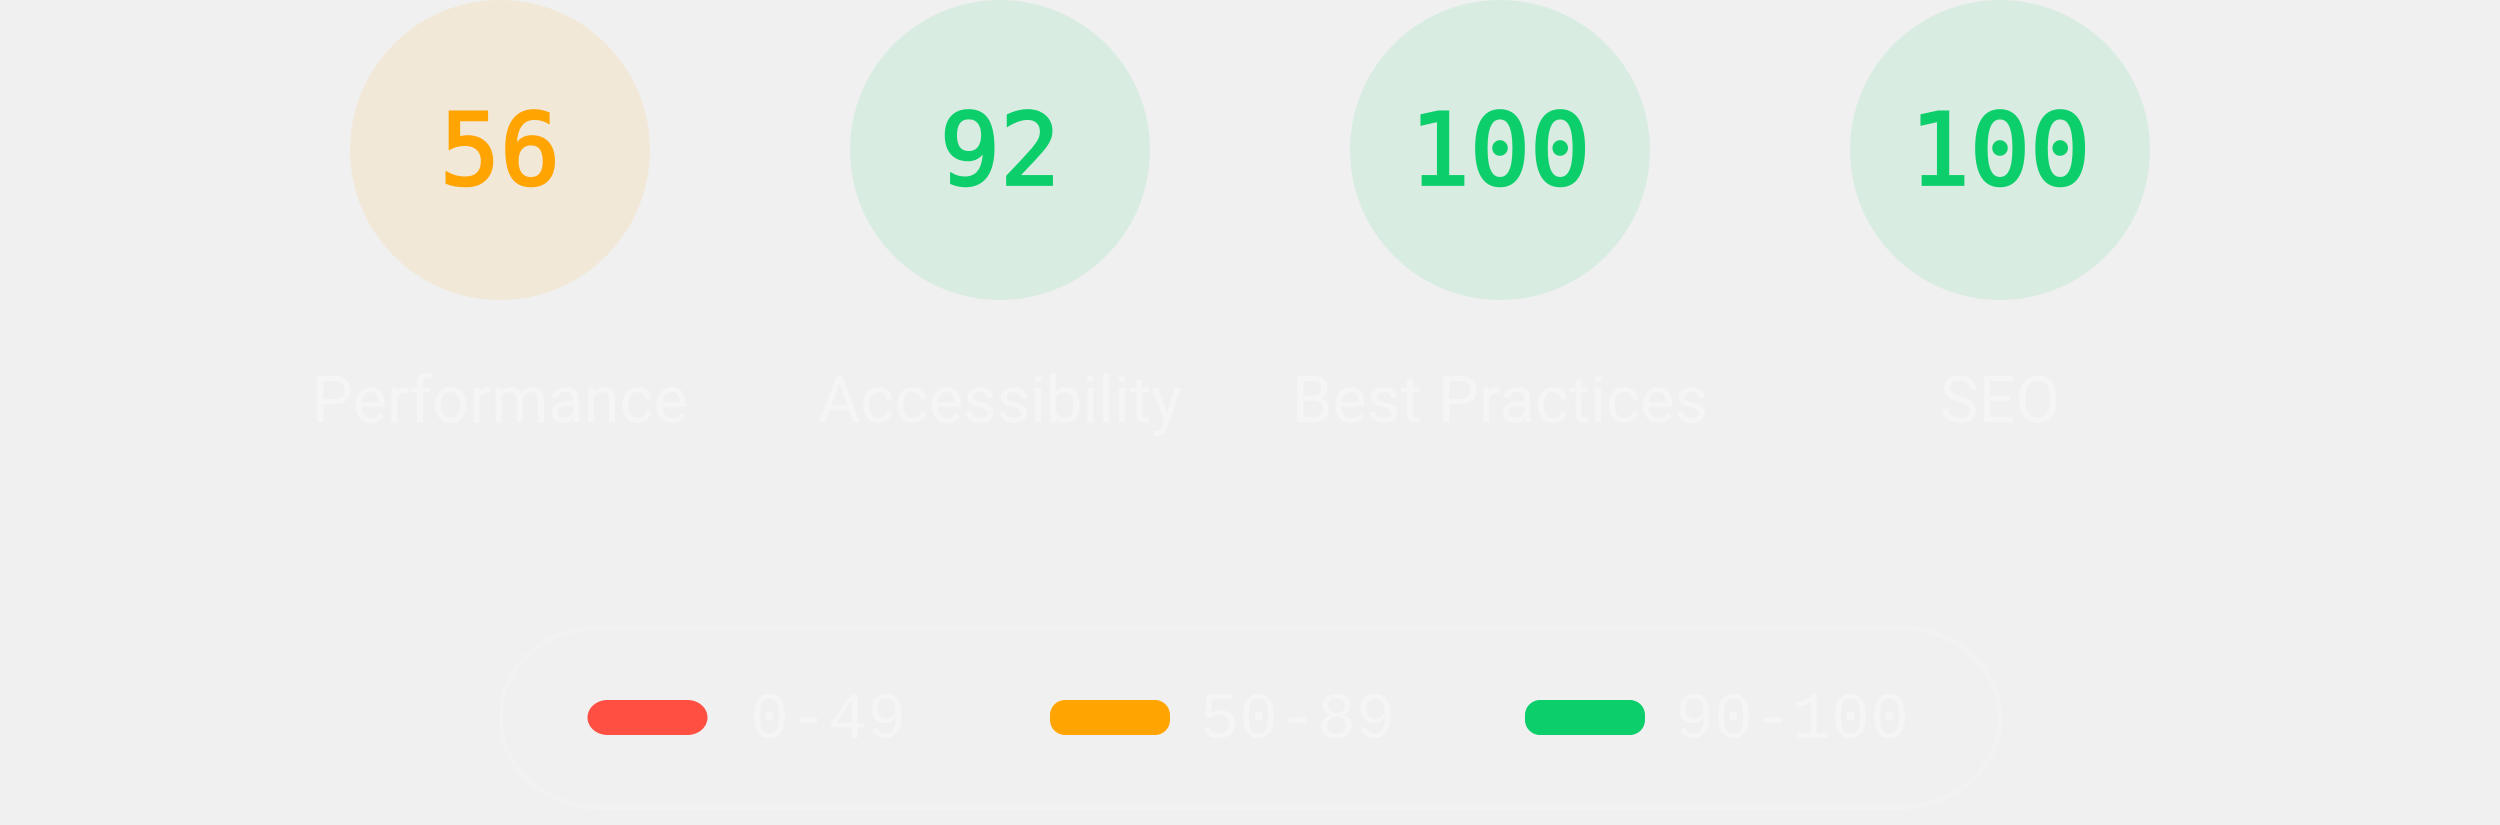
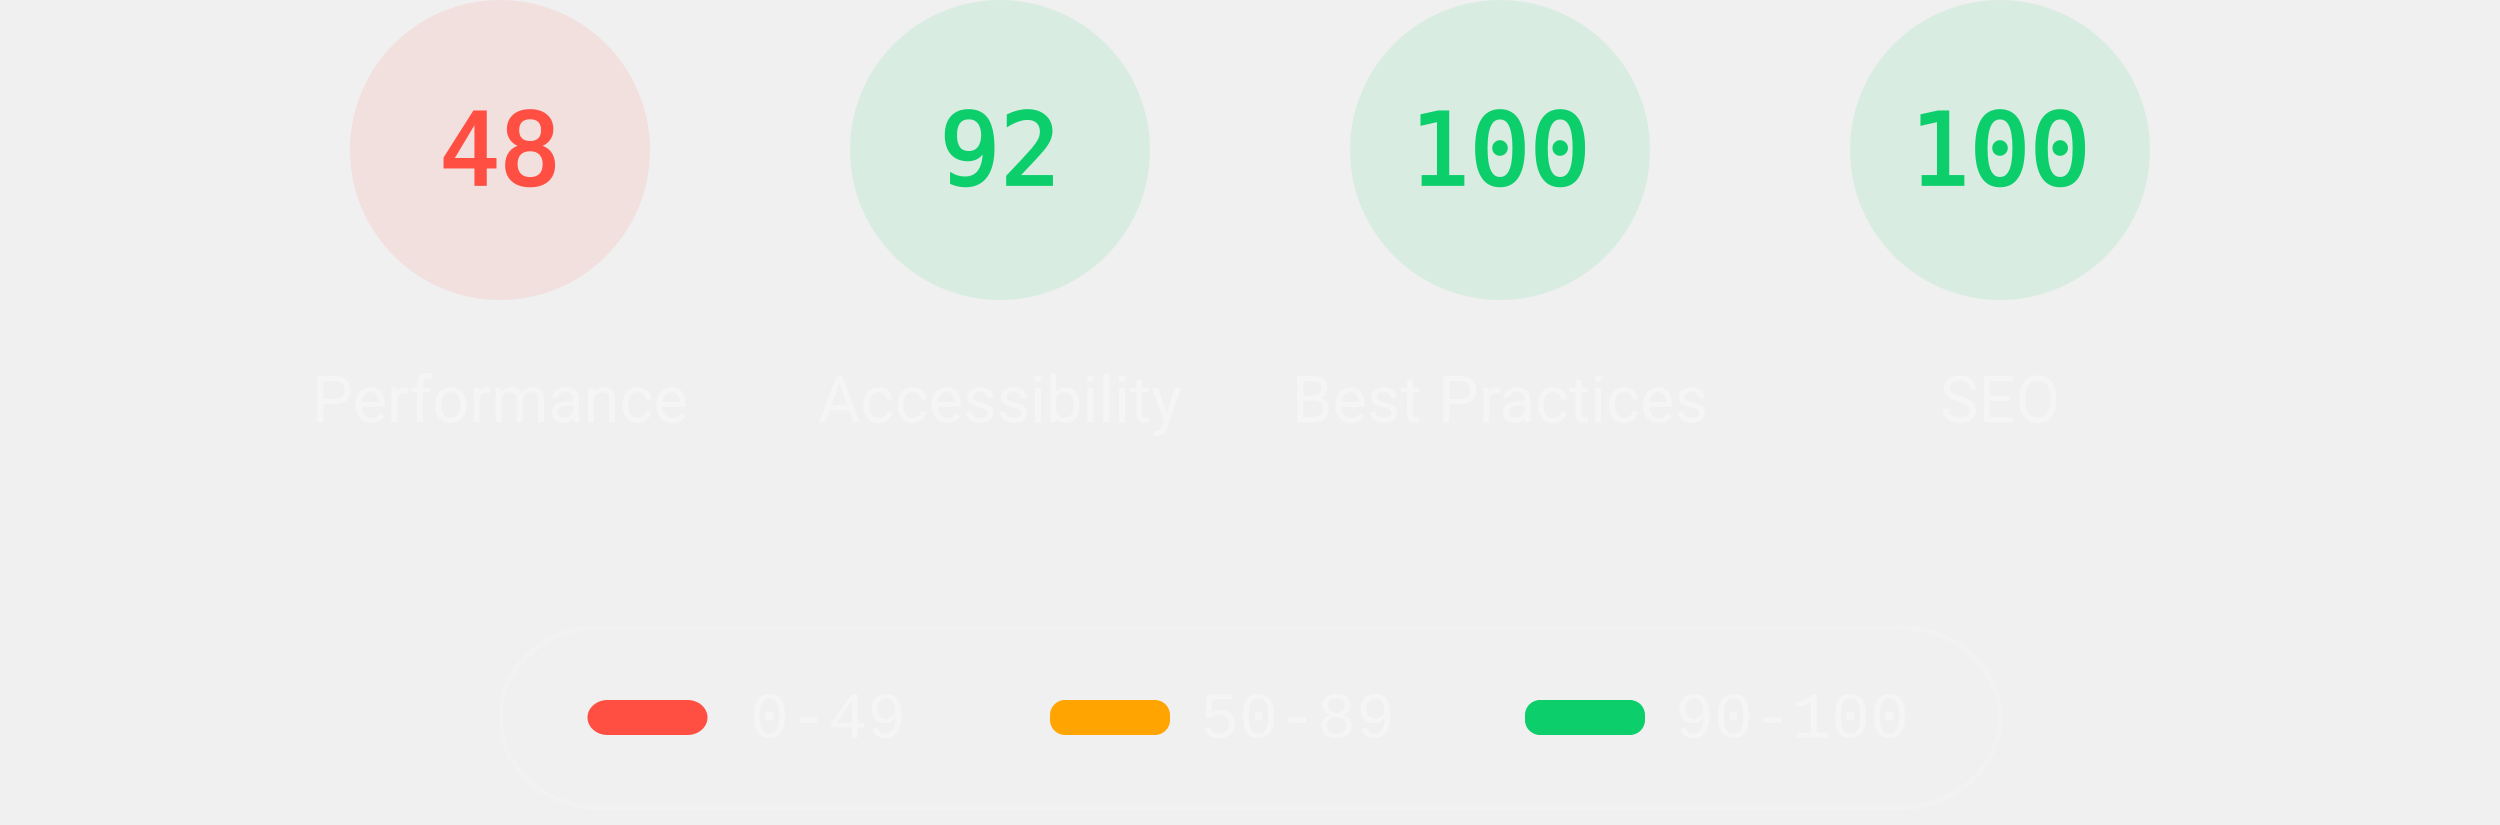
<svg xmlns="http://www.w3.org/2000/svg" class="theme--dark" fill="none" width="1000" height="330">
  <style>
			.gauge-base {
				opacity: 0.1
			}

			.gauge-arc {
				fill: none;
				animation-delay: 250ms;
				stroke-linecap: round;
				transform: rotate(-90deg);
				transform-origin: 100px 60px;
				animation: load-gauge 1s ease forwards
			}

			.guage-text {
				font-size: 40px;
				font-family: monospace;
				text-align: center
			}

			.guage-red {
				color: #ff4e42;
				fill: #ff4e42;
				stroke: #ff4e42
			}
			.guage-orange {
				color: #ffa400;
				fill: #ffa400;
				stroke: #ffa400
			}
			.guage-green {
				color: #0cce6b;
				fill: #0cce6b;
				stroke: #0cce6b
			}
			.theme--agnostic .guage-undefined {
				color: #5c5c5c;
				fill: #5c5c5c;
				stroke: #5c5c5c
			}
			.theme--light .guage-undefined {
				color: #1e1e1e;
				fill: #1e1e1e;
				stroke: #1e1e1e
			}
			.theme--dark .guage-undefined {
				color: #f5f5f5;
				fill: #f5f5f5;
				stroke: #f5f5f5
			}

			.guage-title {
				stroke: none;
				font-size: 26px;
				line-height: 26px;
				font-family: Roboto, Halvetica, Arial, sans-serif
			}
			.metric.guage-title {
				font-family: 'Courier New', Courier, monospace
			}
			.theme--agnostic .guage-title {
				color: #737373;
				fill: #737373
			}
			.theme--light .guage-title {
				color: #212121;
				fill: #212121
			}
			.theme--dark .guage-title {
				color: #f5f5f5;
				fill: #f5f5f5
			}

			@keyframes load-gauge {
				from {
					stroke-dasharray: 0 352.858
				}
			}
			.lh-gauge--pwa__disc {
				fill: #e0e0e0
			}
			.lh-gauge--pwa__logo {
				position: relative;
				fill: #b0b0b0
			}
			.lh-gauge--pwa__invisible {
				display: none
			}
			.lh-gauge--pwa__visible {
				display: inline
			}
			.guage-invisible {
				display: none
			}
			.lh-gauge--pwa__logo--primary-color {
				fill: #304ffe
			}
			.theme--agnostic .lh-gauge--pwa__logo--secondary-color {
				fill: #787878
			}
			.theme--light .lh-gauge--pwa__logo--secondary-color {
				fill: #3d3d3d
			}
			.theme--dark .lh-gauge--pwa__logo--secondary-color {
				fill: #d8b6b6
			}
			.theme--light #svg_2 {
				stroke: #00000022
			}
			.theme--agnostic #svg_2 {
				stroke: #616161
			}
			.theme--light #svg_2 {
				stroke: #00000022
			}
			.theme--dark #svg_2 {
				stroke: #f5f5f566
			}
		</style>
-   <svg class="guage-div guage-perf guage-orange" viewBox="0 0 200 200" width="200" height="200" x="100" y="0">
-     <circle class="gauge-base" r="56" cx="100" cy="60" stroke-width="8" />
-     <circle class="gauge-arc guage-arc-1" r="56" cx="100" cy="60" stroke-width="8" style="stroke-dasharray: 197.04, 351.858;" />
-     <text class="guage-text" x="100px" y="60px" alignment-baseline="central" dominant-baseline="central" text-anchor="middle">56</text>
+   <svg class="guage-div guage-perf guage-red" viewBox="0 0 200 200" width="200" height="200" x="100" y="0">
+     <circle class="gauge-base" r="56" cx="100" cy="60" stroke-width="8" />
+     <circle class="gauge-arc guage-arc-1" r="56" cx="100" cy="60" stroke-width="8" style="stroke-dasharray: 168.892, 351.858;" />
+     <text class="guage-text" x="100px" y="60px" alignment-baseline="central" dominant-baseline="central" text-anchor="middle">48</text>
    <text class="guage-title" x="100px" y="160px" alignment-baseline="central" dominant-baseline="central" text-anchor="middle">Performance</text>
  </svg>
  <svg class="guage-div guage-acc guage-green" viewBox="0 0 200 200" width="200" height="200" x="300" y="0">
    <circle class="gauge-base" r="56" cx="100" cy="60" stroke-width="8" />
    <circle class="gauge-arc guage-arc-2" r="56" cx="100" cy="60" stroke-width="8" style="stroke-dasharray: 323.709, 351.858;" />
    <text class="guage-text" x="100px" y="60px" alignment-baseline="central" dominant-baseline="central" text-anchor="middle">92</text>
    <text class="guage-title" x="100px" y="160px" alignment-baseline="central" dominant-baseline="central" text-anchor="middle">Accessibility</text>
  </svg>
  <svg class="guage-div guage-best guage-green" viewBox="0 0 200 200" width="200" height="200" x="500" y="0">
    <circle class="gauge-base" r="56" cx="100" cy="60" stroke-width="8" />
    <circle class="gauge-arc guage-arc-3" r="56" cx="100" cy="60" stroke-width="8" style="stroke-dasharray: 351.858, 351.858;" />
    <text class="guage-text" x="100px" y="60px" alignment-baseline="central" dominant-baseline="central" text-anchor="middle">100</text>
    <text class="guage-title" x="100px" y="160px" alignment-baseline="central" dominant-baseline="central" text-anchor="middle">Best Practices</text>
  </svg>
  <svg class="guage-div guage-seo guage-green" viewBox="0 0 200 200" width="200" height="200" x="700" y="0">
    <circle class="gauge-base" r="56" cx="100" cy="60" stroke-width="8" />
    <circle class="gauge-arc guage-arc-4" r="56" cx="100" cy="60" stroke-width="8" style="stroke-dasharray: 351.858, 351.858;" />
    <text class="guage-text" x="100px" y="60px" alignment-baseline="central" dominant-baseline="central" text-anchor="middle">100</text>
    <text class="guage-title" x="100px" y="160px" alignment-baseline="central" dominant-baseline="central" text-anchor="middle">SEO</text>
  </svg>
  <svg class="guage-div guage-pwa guage-invisible" viewBox="0 0 200 200" width="200" height="200" x="900" y="0">
    <svg viewBox="0 0 60 60" width="112" height="112" x="44" y="4">
      <defs>
        <linearGradient id="lh-gauge--pwa__check-circle__gradient-0" x1="50%" y1="0%" x2="50%" y2="100%">
          <stop stop-color="#00C852" offset="0%" />
          <stop stop-color="#009688" offset="100%" />
        </linearGradient>
        <linearGradient id="lh-gauge--pwa__installable__shadow-gradient-0" x1="76.056%" x2="24.111%" y1="82.995%" y2="24.735%">
          <stop stop-color="#A5D6A7" offset="0%" />
          <stop stop-color="#80CBC4" offset="100%" />
        </linearGradient>
        <linearGradient id="lh-gauge--pwa__fast-reliable__shadow-gradient-0" x1="76.056%" y1="82.995%" x2="25.678%" y2="26.493%">
          <stop stop-color="#64B5F6" offset="0%" />
          <stop stop-color="#2979FF" offset="100%" />
        </linearGradient>
        <g id="lh-gauge--pwa__fast-reliable-badge-0">
          <circle fill="#FFFFFF" cx="10" cy="10" r="10" />
          <path fill="#304FFE" d="M10 3.58l5.25 2.34v3.5c0 3.23-2.24 6.26-5.25 7-3.01-.74-5.25-3.77-5.25-7v-3.5L10 3.58zm-.47 10.74l2.76-4.83.03-.07c.04-.08 0-.24-.22-.24h-1.64l.47-3.26h-.47l-2.7 4.77c-.02.01.05-.1-.04.05-.09.16-.1.31.18.31h1.63l-.47 3.27h.47z" />
        </g>
        <g id="lh-gauge--pwa__installable-badge-0">
          <circle fill="#FFFFFF" cx="10" cy="10" r="10" />
          <path fill="#009688" d="M10 4.167A5.835 5.835 0 0 0 4.167 10 5.835 5.835 0 0 0 10 15.833 5.835 5.835 0 0 0 15.833 10 5.835 5.835 0 0 0 10 4.167zm2.917 6.416h-2.334v2.334H9.417v-2.334H7.083V9.417h2.334V7.083h1.166v2.334h2.334v1.166z" />
        </g>
      </defs>
      <g stroke="none" fill-rule="nonzero">
        <circle class="lh-gauge--pwa__disc" cx="30" cy="30" r="30" />
        <g class="lh-gauge--pwa__logo">
          <path d="M35.66 19.39l.7-1.75h2L37.4 15 38.6 12l3.4 9h-2.51l-.58-1.61z" />
          <path d="M33.52 21l3.65-9h-2.42l-2.5 5.82L30.5 12h-1.86l-1.9 5.82-1.35-2.65-1.21 3.72L25.4 21h2.38l1.72-5.2 1.64 5.2z" />
          <path fill-rule="nonzero" d="M20.3 17.91h1.48c.45 0 .85-.05 1.2-.15l.39-1.18 1.07-3.3a2.64 2.64 0 0 0-.28-.37c-.55-.6-1.36-.91-2.42-.91H18v9h2.3V17.9zm1.96-3.84c.22.22.33.5.33.87 0 .36-.1.65-.29.87-.2.23-.59.35-1.15.35h-.86v-2.41h.87c.52 0 .89.1 1.1.32z" />
        </g>
        <rect class="lh-gauge--pwa__component lh-gauge--pwa__na-line lh-gauge--pwa__invisible" fill="#FFFFFF" x="20" y="32" width="20" height="4" rx="2" />
        <g class="lh-gauge--pwa__component lh-gauge--pwa__fast-reliable-badge lh-gauge--pwa__invisible" transform="translate(20, 29)">
          <path fill="url(#lh-gauge--pwa__fast-reliable__shadow-gradient-0)" d="M33.63 19.49A30 30 0 0 1 16.2 30.36L3 17.14 17.14 3l16.49 16.49z" />
          <use href="#lh-gauge--pwa__fast-reliable-badge-0" />
        </g>
        <g class="lh-gauge--pwa__component lh-gauge--pwa__installable-badge lh-gauge--pwa__invisible" transform="translate(20, 29)">
          <path fill="url(#lh-gauge--pwa__installable__shadow-gradient-0)" d="M33.629 19.487c-4.272 5.453-10.391 9.39-17.415 10.869L3 17.142 17.142 3 33.63 19.487z" />
          <use href="#lh-gauge--pwa__installable-badge-0" />
        </g>
        <g class="lh-gauge--pwa__component lh-gauge--pwa__fast-reliable-installable-badges lh-gauge--pwa__invisible">
          <g transform="translate(8, 29)">
            <path fill="url(#lh-gauge--pwa__fast-reliable__shadow-gradient-0)" d="M16.321 30.463L3 17.143 17.142 3l22.365 22.365A29.864 29.864 0 0 1 22 31c-1.942 0-3.84-.184-5.679-.537z" />
            <use href="#lh-gauge--pwa__fast-reliable-badge-0" />
          </g>
          <g transform="translate(32, 29)">
            <path fill="url(#lh-gauge--pwa__installable__shadow-gradient-0)" d="M25.982 11.84a30.107 30.107 0 0 1-13.08 15.203L3 17.143 17.142 3l8.84 8.84z" />
            <use href="#lh-gauge--pwa__installable-badge-0" />
          </g>
        </g>
        <g class="lh-gauge--pwa__component lh-gauge--pwa__check-circle lh-gauge--pwa__invisible" transform="translate(18, 28)">
          <circle fill="#FFFFFF" cx="12" cy="12" r="12" />
          <path fill="url(#lh-gauge--pwa__check-circle__gradient-0)" d="M12 2a10 10 0 1 0 0 20 10 10 0 0 0 0-20zm-2 15l-5-5 1.41-1.41L10 14.17l7.59-7.59L19 8l-9 9z" />
        </g>
      </g>
    </svg>
    <text class="guage-title" y="160px" alignment-baseline="central" dominant-baseline="central" text-anchor="middle">
      <tspan x="100px" dy="-6px">Progressive</tspan>
      <tspan x="100px" dy="30px">Web App</tspan>
    </text>
  </svg>
  <svg width="604" height="76" x="200" y="250">
    <g>
      <rect fill="none" id="canvas_background" height="80" width="604" y="-1" x="-1" />
      <g display="none" overflow="visible" y="0" x="0" height="100%" width="100%" id="canvasGrid">
        <rect fill="url(#gridpattern)" stroke-width="0" y="0" x="0" height="100%" width="100%" />
      </g>
    </g>
    <g>
      <rect fill-opacity="0" stroke-width="2" rx="40" id="svg_2" height="72" width="600" y="1" x="0" fill="#000000" />
      <rect stroke="#000" rx="8" id="svg_3" height="14" width="48" y="30" x="35" stroke-opacity="null" stroke-width="0" fill="#ff4e42" />
      <rect stroke="#000" rx="6" id="svg_4" height="14" width="48" y="30" x="220" stroke-opacity="null" stroke-width="0" fill="#ffa400" />
      <rect stroke="#000" rx="6" id="svg_5" height="14" width="48" y="30" x="410" stroke-opacity="null" stroke-width="0" fill="#0cce6b" />
      <text class="metric guage-title" xml:space="preserve" text-anchor="start" font-size="26" id="svg_6" y="45" x="100" stroke-opacity="null" stroke-width="0" stroke="#000">0-49</text>
      <text class="metric guage-title" xml:space="preserve" text-anchor="start" font-size="26" id="svg_7" y="45" x="280" stroke-opacity="null" stroke-width="0" stroke="#000">50-89</text>
      <text class="metric guage-title" xml:space="preserve" text-anchor="start" font-size="26" id="svg_8" y="45" x="470" stroke-opacity="null" stroke-width="0" stroke="#000">90-100</text>
    </g>
  </svg>
</svg>
